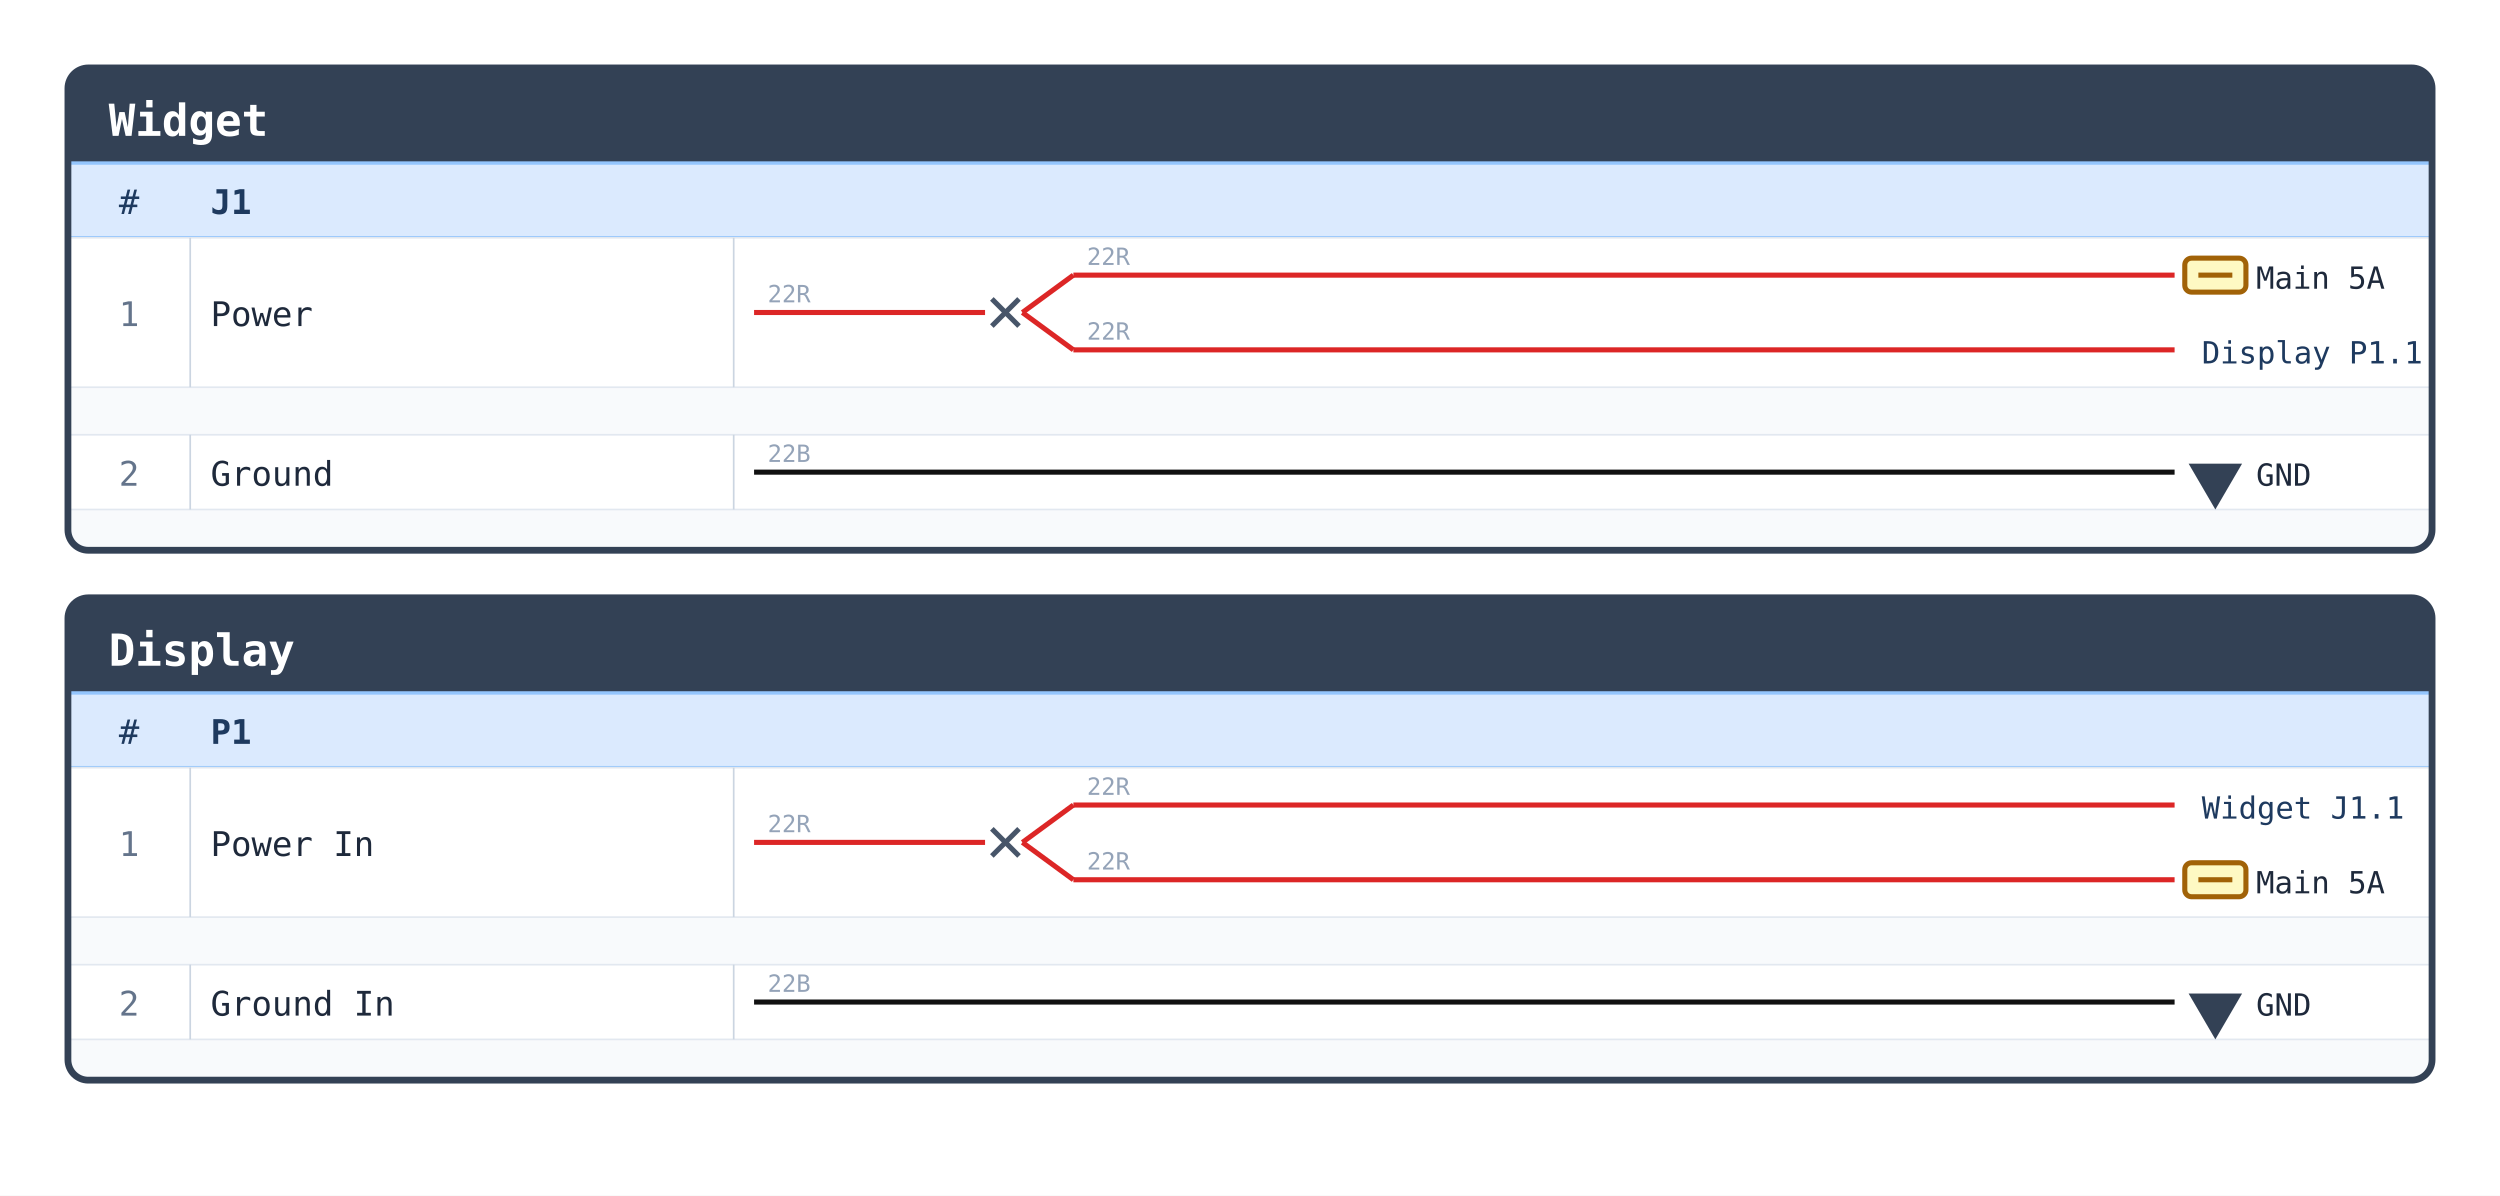
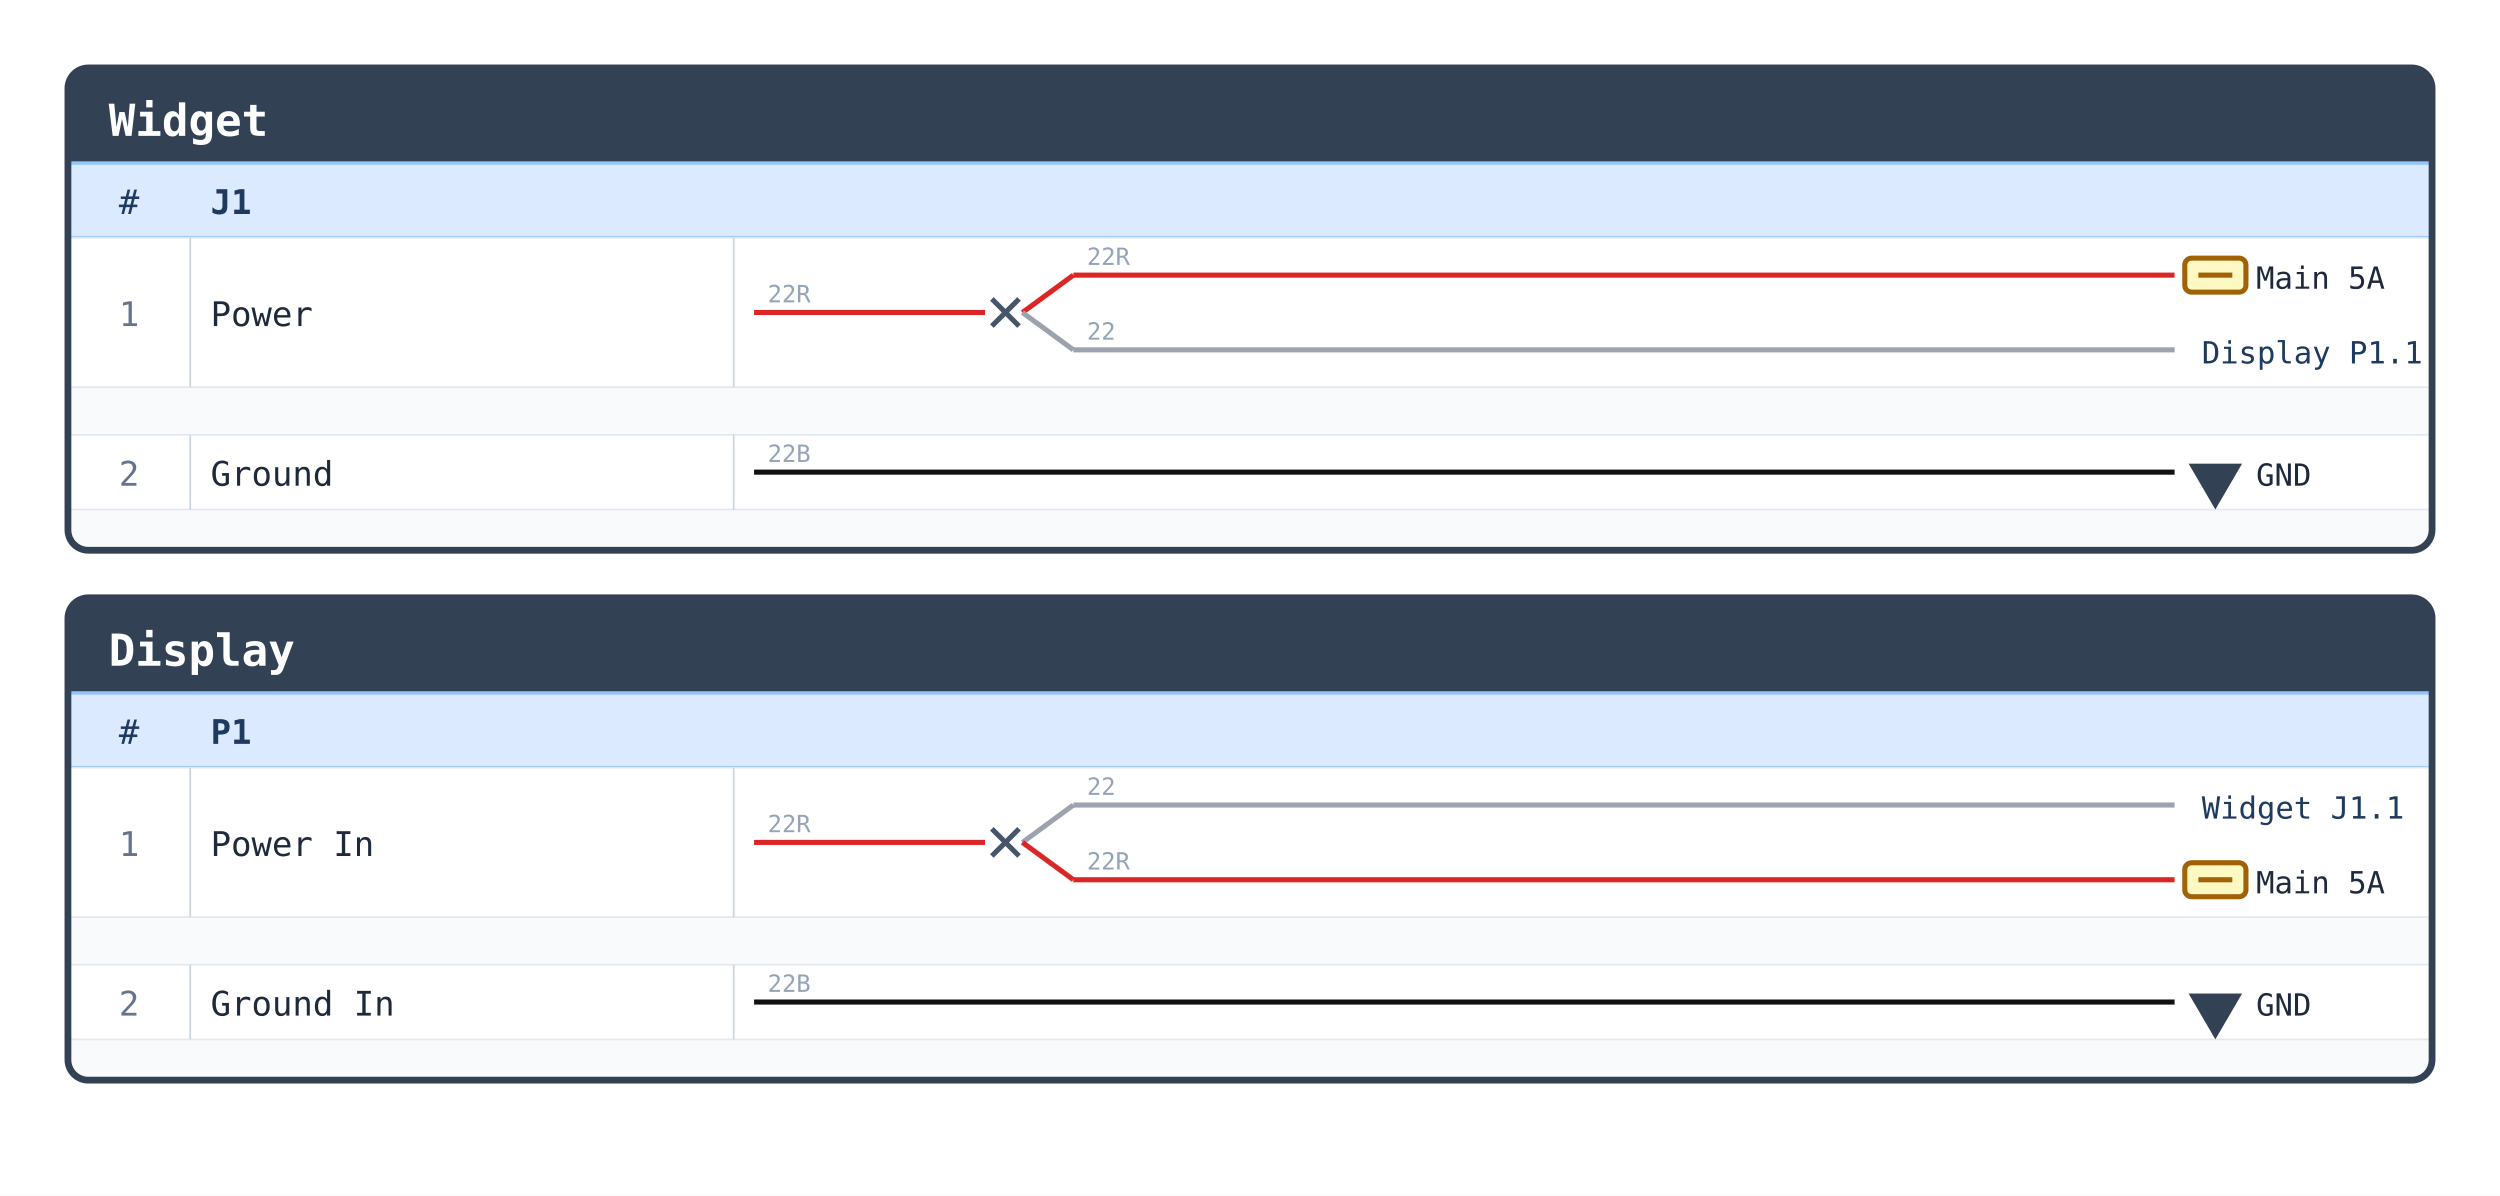
<svg xmlns="http://www.w3.org/2000/svg" baseProfile="full" height="352" version="1.1" width="736">
  <defs>
    <style type="text/css">a.pin-link { cursor: pointer; } a.pin-link:hover rect { fill: #bfdbfe; fill-opacity: 0.45; } [id^='pr-'] { scroll-margin-top: 56px; }</style>
  </defs>
  <rect fill="white" height="100%" width="100%" x="0" y="0" />
  <rect fill="#f8fafc" height="142" rx="6" ry="6" stroke="none" width="696" x="20" y="20" />
  <g id="sh-comp-20">
    <rect fill="#334155" height="28" rx="6" ry="6" width="696" x="20" y="20" />
    <rect fill="#334155" height="6" width="696" x="20" y="42" />
    <text fill="white" font-family="ui-monospace, monospace" font-size="13px" font-weight="bold" x="32" y="40">Widget</text>
  </g>
  <g id="sh-conn-48">
    <rect fill="#dbeafe" height="22" stroke="#93c5fd" stroke-width="1" width="696" x="20" y="48" />
    <text fill="#1e3a5f" font-family="ui-monospace, monospace" font-size="10px" text-anchor="middle" x="38.0" y="63">#</text>
    <text fill="#1e3a5f" font-family="ui-monospace, monospace" font-size="10px" font-weight="bold" x="62" y="63">J1</text>
  </g>
  <rect fill="#ffffff" height="44" id="pr-Widget-J1-1" stroke="#e2e8f0" stroke-width="0.5" width="696" x="20" y="70" />
  <line stroke="#cbd5e1" stroke-width="0.5" x1="56" x2="56" y1="70" y2="114" />
  <line stroke="#cbd5e1" stroke-width="0.5" x1="216" x2="216" y1="70" y2="114" />
  <text fill="#64748b" font-family="ui-monospace, monospace" font-size="10px" text-anchor="middle" x="38.0" y="96.0">1</text>
  <text fill="#1e293b" font-family="ui-monospace, monospace" font-size="10px" x="62" y="96.0">Power</text>
  <line stroke="#dc2626" stroke-width="1.5" x1="222" x2="290" y1="92.0" y2="92.0" />
  <text fill="#94a3b8" font-family="ui-monospace, monospace" font-size="7px" x="226" y="89.0">22R</text>
  <line stroke="#475569" stroke-width="1.5" x1="292" x2="300" y1="88.0" y2="96.0" />
  <line stroke="#475569" stroke-width="1.5" x1="300" x2="292" y1="88.0" y2="96.0" />
  <line stroke="#dc2626" stroke-width="1.5" x1="301" x2="316" y1="92.0" y2="81.0" />
  <line stroke="#dc2626" stroke-width="1.5" x1="316" x2="640.2" y1="81.0" y2="81.0" />
  <text fill="#94a3b8" font-family="ui-monospace, monospace" font-size="7px" x="320" y="78.0">22R</text>
  <rect fill="#fef9c3" height="10" rx="2" ry="2" stroke="#a16207" stroke-width="1.5" width="18" x="643.2" y="76.0" />
  <line stroke="#a16207" stroke-width="1.5" x1="647.2" x2="657.2" y1="81.0" y2="81.0" />
  <text fill="#1e293b" font-family="ui-monospace, monospace" font-size="9px" x="664.2" y="85.0">Main 5A</text>
-   <line stroke="#dc2626" stroke-width="1.5" x1="301" x2="316" y1="92.0" y2="103.0" />
-   <line stroke="#dc2626" stroke-width="1.5" x1="316" x2="640.2" y1="103.0" y2="103.0" />
-   <text fill="#94a3b8" font-family="ui-monospace, monospace" font-size="7px" x="320" y="100.0">22R</text>
+   <line stroke="#9ca3af" stroke-width="1.5" x1="301" x2="316" y1="92.0" y2="103.0" />
+   <line stroke="#9ca3af" stroke-width="1.5" x1="316" x2="640.2" y1="103.0" y2="103.0" />
+   <text fill="#94a3b8" font-family="ui-monospace, monospace" font-size="7px" x="320" y="100.0">22</text>
  <text fill="#1e3a5f" font-family="ui-monospace, monospace" font-size="9px" x="648.2" y="107.0">Display P1.1</text>
  <rect fill="#ffffff" height="22" id="pr-Widget-J1-2" stroke="#e2e8f0" stroke-width="0.5" width="696" x="20" y="128" />
  <line stroke="#cbd5e1" stroke-width="0.5" x1="56" x2="56" y1="128" y2="150" />
  <line stroke="#cbd5e1" stroke-width="0.5" x1="216" x2="216" y1="128" y2="150" />
  <text fill="#64748b" font-family="ui-monospace, monospace" font-size="10px" text-anchor="middle" x="38.0" y="143.0">2</text>
  <text fill="#1e293b" font-family="ui-monospace, monospace" font-size="10px" x="62" y="143.0">Ground</text>
  <line stroke="#111111" stroke-width="1.5" x1="222" x2="640.2" y1="139.0" y2="139.0" />
  <text fill="#94a3b8" font-family="ui-monospace, monospace" font-size="7px" x="226" y="136.0">22B</text>
  <polygon fill="#334155" points="652.2,149.0 645.2,137.0 659.2,137.0" stroke="#334155" stroke-width="1" />
  <text fill="#1e293b" font-family="ui-monospace, monospace" font-size="9px" x="664.2" y="143.0">GND</text>
  <rect fill="none" height="142" rx="6" ry="6" stroke="#334155" stroke-width="2" width="696" x="20" y="20" />
  <rect fill="#f8fafc" height="142" rx="6" ry="6" stroke="none" width="696" x="20" y="176" />
  <g id="sh-comp-176">
    <rect fill="#334155" height="28" rx="6" ry="6" width="696" x="20" y="176" />
    <rect fill="#334155" height="6" width="696" x="20" y="198" />
    <text fill="white" font-family="ui-monospace, monospace" font-size="13px" font-weight="bold" x="32" y="196">Display</text>
  </g>
  <g id="sh-conn-204">
    <rect fill="#dbeafe" height="22" stroke="#93c5fd" stroke-width="1" width="696" x="20" y="204" />
    <text fill="#1e3a5f" font-family="ui-monospace, monospace" font-size="10px" text-anchor="middle" x="38.0" y="219">#</text>
    <text fill="#1e3a5f" font-family="ui-monospace, monospace" font-size="10px" font-weight="bold" x="62" y="219">P1</text>
  </g>
  <rect fill="#ffffff" height="44" id="pr-Display-P1-1" stroke="#e2e8f0" stroke-width="0.5" width="696" x="20" y="226" />
  <line stroke="#cbd5e1" stroke-width="0.5" x1="56" x2="56" y1="226" y2="270" />
  <line stroke="#cbd5e1" stroke-width="0.5" x1="216" x2="216" y1="226" y2="270" />
  <text fill="#64748b" font-family="ui-monospace, monospace" font-size="10px" text-anchor="middle" x="38.0" y="252.0">1</text>
  <text fill="#1e293b" font-family="ui-monospace, monospace" font-size="10px" x="62" y="252.0">Power In</text>
  <line stroke="#dc2626" stroke-width="1.5" x1="222" x2="290" y1="248.0" y2="248.0" />
  <text fill="#94a3b8" font-family="ui-monospace, monospace" font-size="7px" x="226" y="245.0">22R</text>
  <line stroke="#475569" stroke-width="1.5" x1="292" x2="300" y1="244.0" y2="252.0" />
  <line stroke="#475569" stroke-width="1.5" x1="300" x2="292" y1="244.0" y2="252.0" />
-   <line stroke="#dc2626" stroke-width="1.5" x1="301" x2="316" y1="248.0" y2="237.0" />
-   <line stroke="#dc2626" stroke-width="1.5" x1="316" x2="640.2" y1="237.0" y2="237.0" />
-   <text fill="#94a3b8" font-family="ui-monospace, monospace" font-size="7px" x="320" y="234.0">22R</text>
+   <line stroke="#9ca3af" stroke-width="1.5" x1="301" x2="316" y1="248.0" y2="237.0" />
+   <line stroke="#9ca3af" stroke-width="1.5" x1="316" x2="640.2" y1="237.0" y2="237.0" />
+   <text fill="#94a3b8" font-family="ui-monospace, monospace" font-size="7px" x="320" y="234.0">22</text>
  <text fill="#1e3a5f" font-family="ui-monospace, monospace" font-size="9px" x="648.2" y="241.0">Widget J1.1</text>
  <line stroke="#dc2626" stroke-width="1.5" x1="301" x2="316" y1="248.0" y2="259.0" />
  <line stroke="#dc2626" stroke-width="1.5" x1="316" x2="640.2" y1="259.0" y2="259.0" />
  <text fill="#94a3b8" font-family="ui-monospace, monospace" font-size="7px" x="320" y="256.0">22R</text>
  <rect fill="#fef9c3" height="10" rx="2" ry="2" stroke="#a16207" stroke-width="1.5" width="18" x="643.2" y="254.0" />
  <line stroke="#a16207" stroke-width="1.5" x1="647.2" x2="657.2" y1="259.0" y2="259.0" />
  <text fill="#1e293b" font-family="ui-monospace, monospace" font-size="9px" x="664.2" y="263.0">Main 5A</text>
  <rect fill="#ffffff" height="22" id="pr-Display-P1-2" stroke="#e2e8f0" stroke-width="0.5" width="696" x="20" y="284" />
  <line stroke="#cbd5e1" stroke-width="0.5" x1="56" x2="56" y1="284" y2="306" />
  <line stroke="#cbd5e1" stroke-width="0.5" x1="216" x2="216" y1="284" y2="306" />
  <text fill="#64748b" font-family="ui-monospace, monospace" font-size="10px" text-anchor="middle" x="38.0" y="299.0">2</text>
  <text fill="#1e293b" font-family="ui-monospace, monospace" font-size="10px" x="62" y="299.0">Ground In</text>
  <line stroke="#111111" stroke-width="1.5" x1="222" x2="640.2" y1="295.0" y2="295.0" />
  <text fill="#94a3b8" font-family="ui-monospace, monospace" font-size="7px" x="226" y="292.0">22B</text>
  <polygon fill="#334155" points="652.2,305.0 645.2,293.0 659.2,293.0" stroke="#334155" stroke-width="1" />
  <text fill="#1e293b" font-family="ui-monospace, monospace" font-size="9px" x="664.2" y="299.0">GND</text>
  <rect fill="none" height="142" rx="6" ry="6" stroke="#334155" stroke-width="2" width="696" x="20" y="176" />
</svg>
